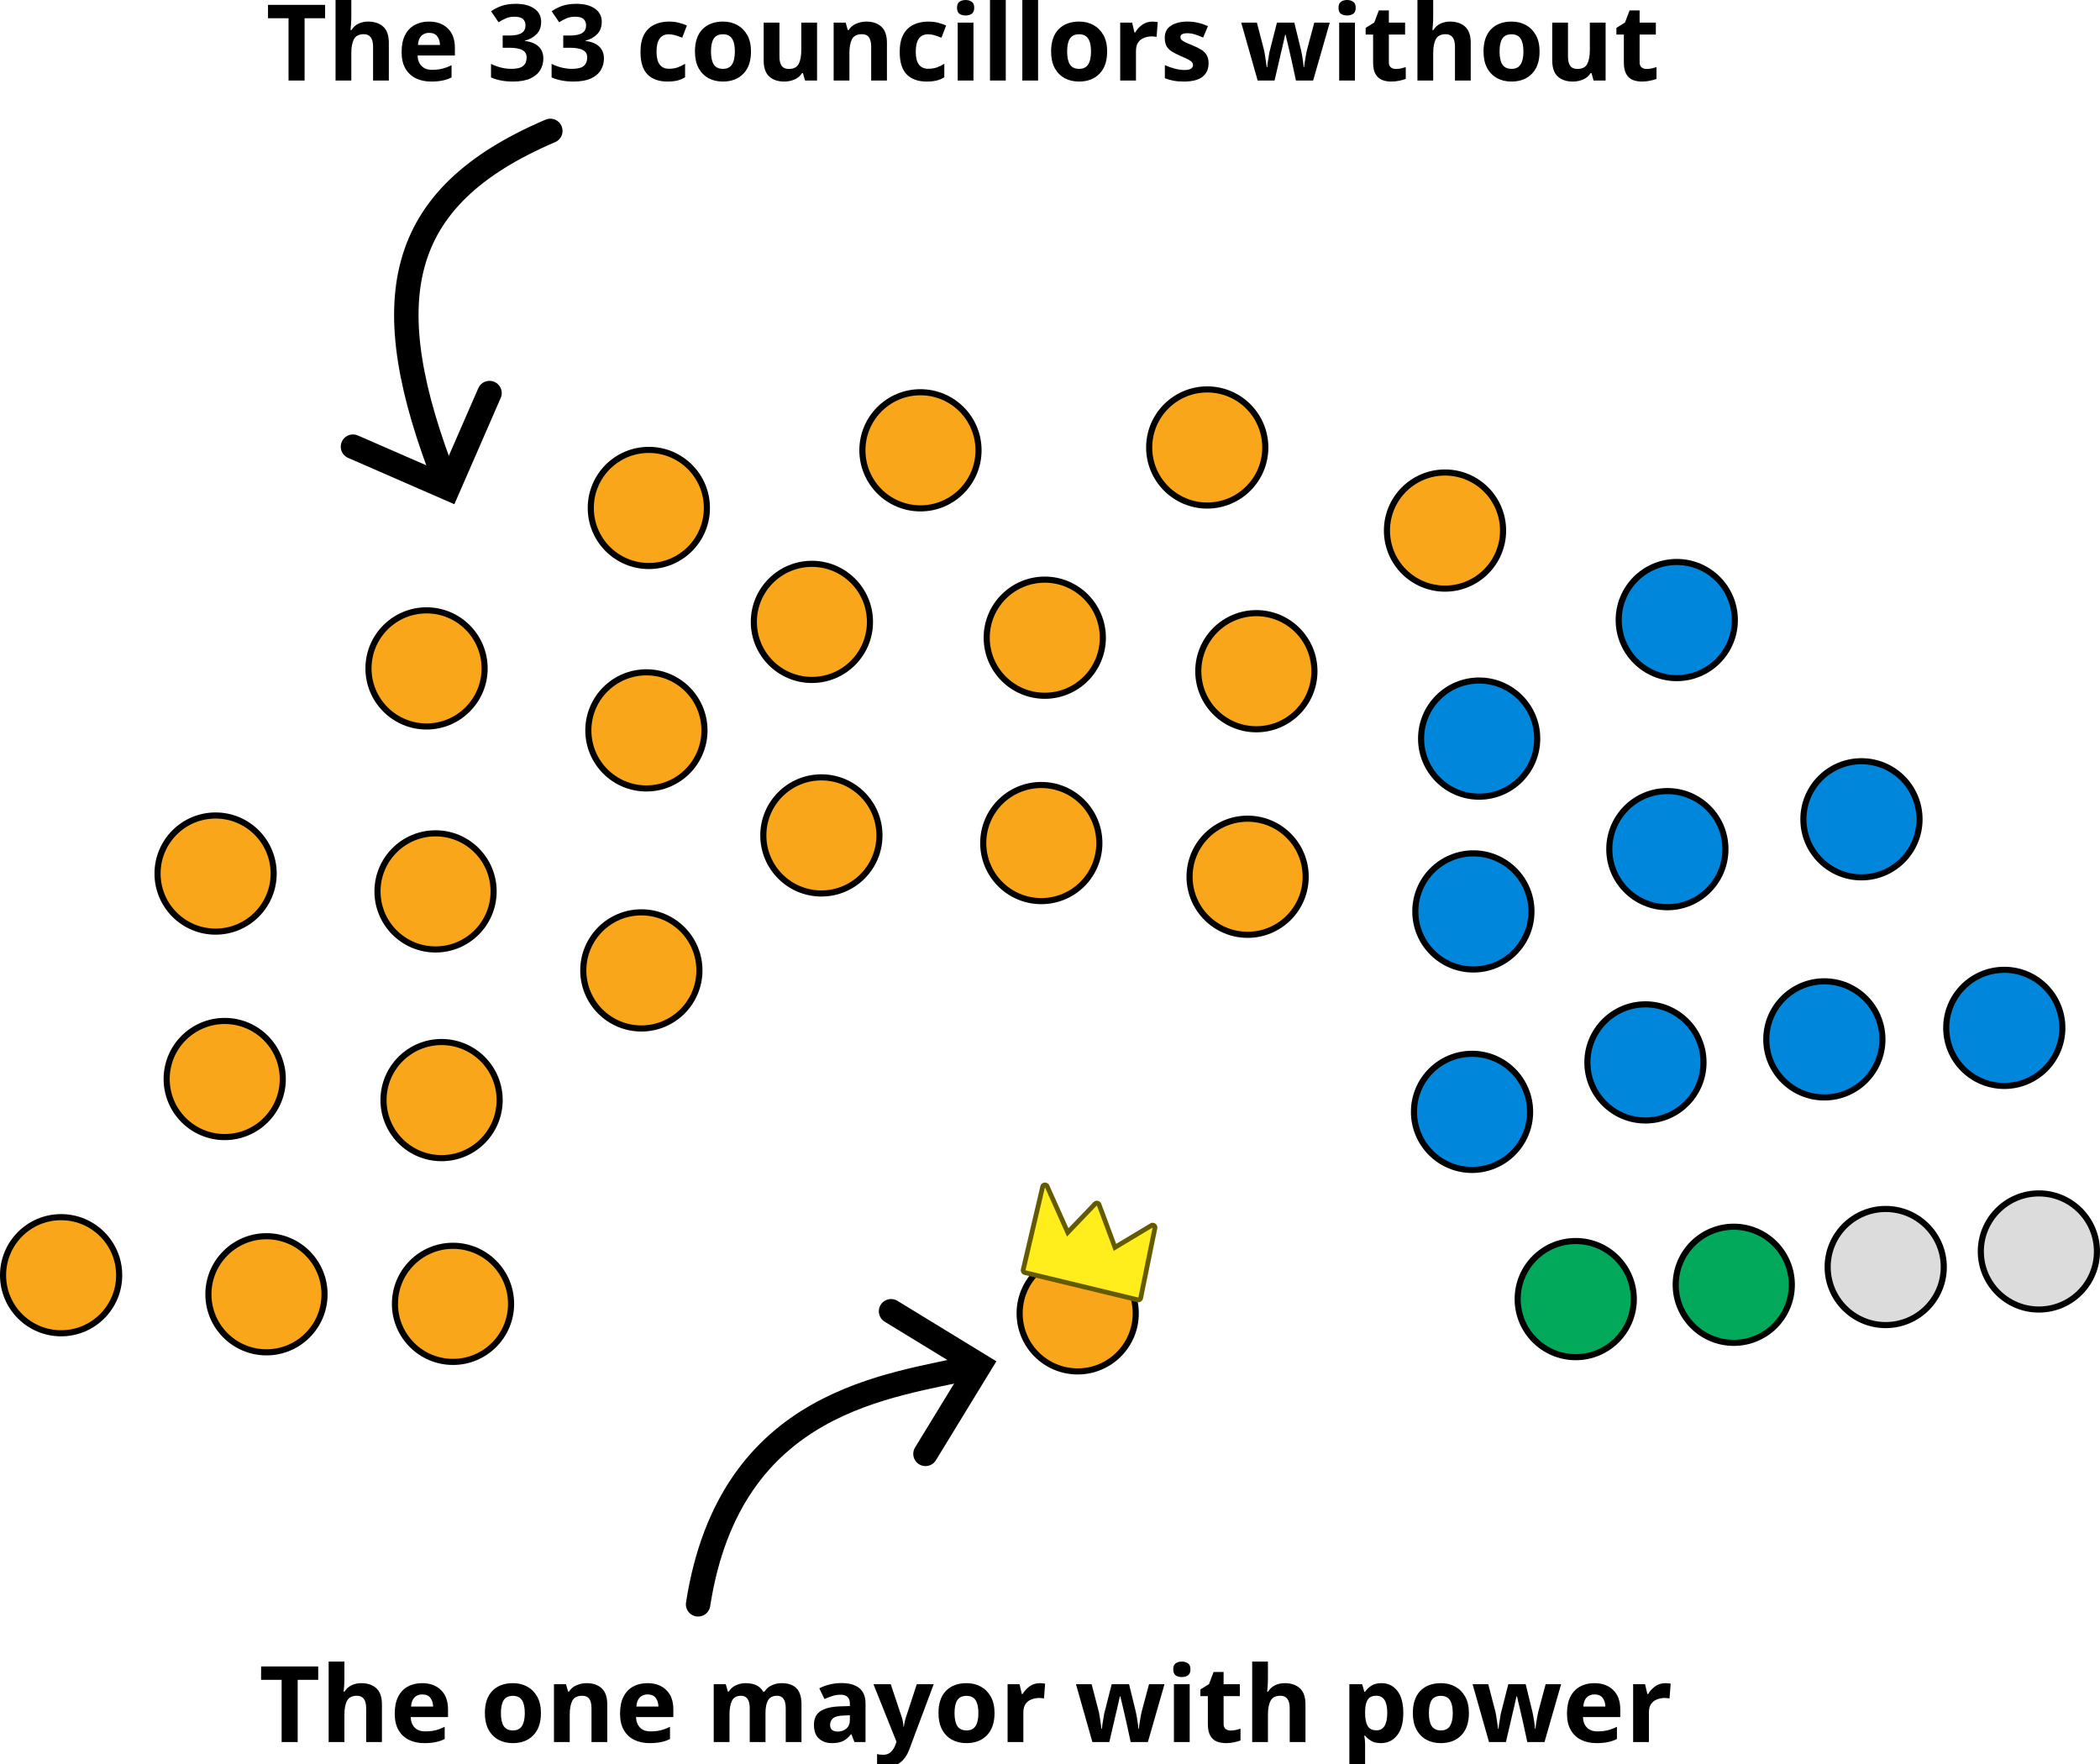
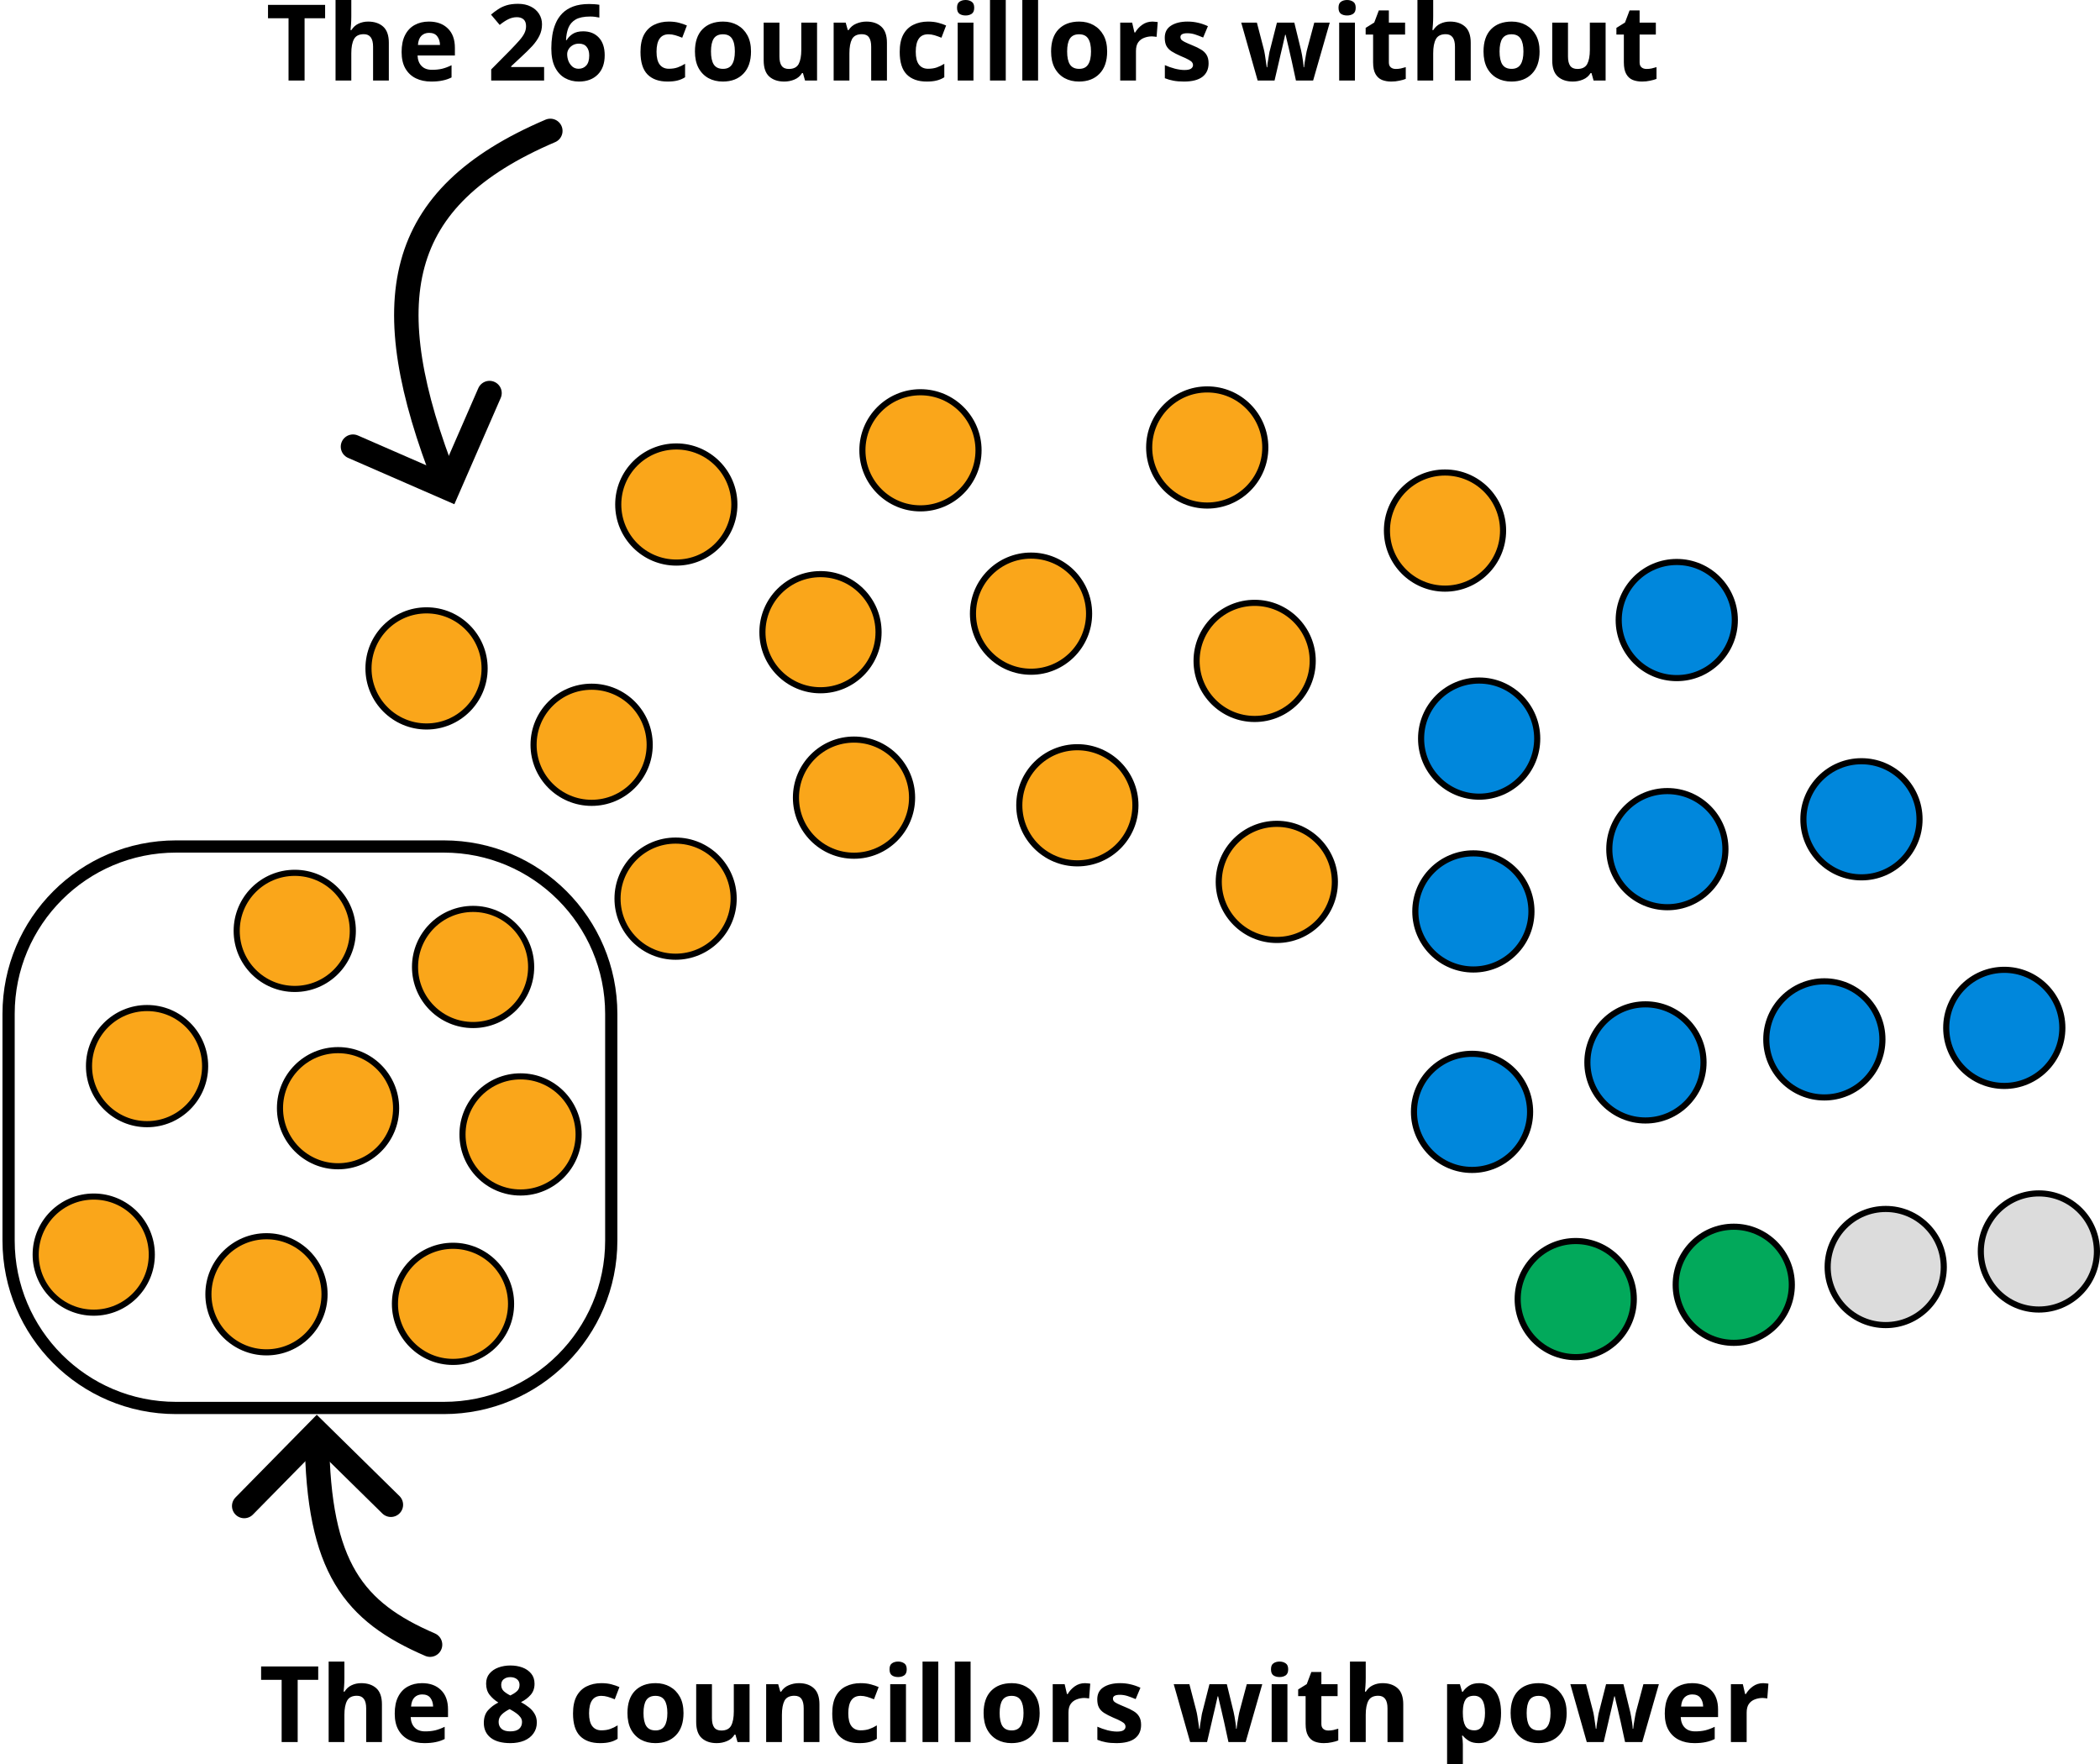
<svg xmlns="http://www.w3.org/2000/svg" width="343.603" height="288.526" xml:space="preserve">
  <defs>
    <marker style="overflow:visible" id="a" refX="0" refY="0" orient="auto-start-reverse" markerWidth="4.207" markerHeight="7" viewBox="0 0 4.207 7" preserveAspectRatio="xMidYMid">
      <path style="fill:none;stroke:context-stroke;stroke-width:1;stroke-linecap:round" d="M3-3 0 0l3 3" transform="rotate(180 .125 0)" />
    </marker>
    <marker style="overflow:visible" id="b" refX="0" refY="0" orient="auto-start-reverse" markerWidth="4.207" markerHeight="7" viewBox="0 0 4.207 7" preserveAspectRatio="xMidYMid">
      <path style="fill:none;stroke:context-stroke;stroke-width:1;stroke-linecap:round" d="M3-3 0 0l3 3" transform="rotate(180 .125 0)" />
    </marker>
  </defs>
-   <circle cx="10" cy="208.652" r="9.5" style="fill:#faa61a;stroke:#000;stroke-width:1" />
+   <circle cx="15.338" cy="205.281" r="9.5" style="fill:#faa61a;stroke:#000;stroke-width:1" />
  <circle cx="43.6" cy="211.771" r="9.5" style="fill:#faa61a;stroke:#000;stroke-width:1" />
  <circle cx="74.121" cy="213.336" r="9.5" style="fill:#faa61a;stroke:#000;stroke-width:1" />
  <circle cx="150.607" cy="73.678" r="9.5" style="fill:#faa61a;stroke:#000;stroke-width:1" />
-   <circle cx="36.769" cy="176.549" r="9.5" style="fill:#faa61a;stroke:#000;stroke-width:1" />
-   <circle cx="71.265" cy="145.85" r="9.5" style="fill:#faa61a;stroke:#000;stroke-width:1" />
-   <circle cx="35.277" cy="142.932" r="9.5" style="fill:#faa61a;stroke:#000;stroke-width:1" />
-   <circle cx="104.939" cy="158.778" r="9.5" style="fill:#faa61a;stroke:#000;stroke-width:1" />
-   <circle cx="105.765" cy="119.506" r="9.5" style="fill:#faa61a;stroke:#000;stroke-width:1" />
+   <circle cx="55.311" cy="181.325" r="9.5" style="fill:#faa61a;stroke:#000;stroke-width:1" />
+   <circle cx="48.228" cy="152.312" r="9.5" style="fill:#faa61a;stroke:#000;stroke-width:1" />
+   <circle cx="96.803" cy="121.861" r="9.5" style="fill:#faa61a;stroke:#000;stroke-width:1" />
+   <circle cx="77.407" cy="158.216" r="9.5" style="fill:#faa61a;stroke:#000;stroke-width:1" />
+   <circle cx="110.541" cy="147.038" r="9.5" style="fill:#faa61a;stroke:#000;stroke-width:1" />
  <circle cx="69.792" cy="109.366" r="9.5" style="fill:#faa61a;stroke:#000;stroke-width:1" />
-   <circle cx="134.396" cy="136.692" r="9.5" style="fill:#faa61a;stroke:#000;stroke-width:1" />
-   <circle cx="132.844" cy="101.754" r="9.5" style="fill:#faa61a;stroke:#000;stroke-width:1" />
-   <circle cx="170.946" cy="104.341" r="9.5" style="fill:#faa61a;stroke:#000;stroke-width:1" />
-   <circle cx="170.378" cy="137.941" r="9.5" style="fill:#faa61a;stroke:#000;stroke-width:1" />
-   <circle cx="106.163" cy="83.111" r="9.5" style="fill:#faa61a;stroke:#000;stroke-width:1" />
-   <circle cx="204.137" cy="143.453" r="9.5" style="fill:#faa61a;stroke:#000;stroke-width:1" />
-   <circle cx="205.567" cy="109.823" r="9.5" style="fill:#faa61a;stroke:#000;stroke-width:1" />
+   <circle cx="139.734" cy="130.511" r="9.5" style="fill:#faa61a;stroke:#000;stroke-width:1" />
+   <circle cx="134.249" cy="103.44" r="9.5" style="fill:#faa61a;stroke:#000;stroke-width:1" />
+   <circle cx="168.698" cy="100.408" r="9.5" style="fill:#faa61a;stroke:#000;stroke-width:1" />
+   <circle cx="176.278" cy="131.76" r="9.5" style="fill:#faa61a;stroke:#000;stroke-width:1" />
+   <circle cx="110.658" cy="82.549" r="9.5" style="fill:#faa61a;stroke:#000;stroke-width:1" />
+   <circle cx="208.913" cy="144.296" r="9.5" style="fill:#faa61a;stroke:#000;stroke-width:1" />
+   <circle cx="205.286" cy="108.137" r="9.5" style="fill:#faa61a;stroke:#000;stroke-width:1" />
  <circle cx="197.529" cy="73.217" r="9.5" style="fill:#faa61a;stroke:#000;stroke-width:1" />
-   <circle cx="176.333" cy="214.892" r="9.5" style="fill:#faa61a;stroke:#000;stroke-width:1" />
-   <circle cx="72.251" cy="179.997" style="fill:#faa61a;stroke:#000;stroke-width:1" r="9.5" />
+   <circle cx="24.063" cy="174.437" r="9.5" style="fill:#faa61a;stroke:#000;stroke-width:1" />
+   <circle cx="85.174" cy="185.616" style="fill:#faa61a;stroke:#000;stroke-width:1" r="9.5" />
  <circle cx="236.433" cy="86.812" r="9.5" style="fill:#faa61a;stroke:#000;stroke-width:1" />
  <circle cx="241.076" cy="149.128" r="9.5" style="fill:#0087dc;stroke:#000;stroke-width:1" />
  <circle cx="274.353" cy="101.452" r="9.5" style="fill:#0087dc;stroke:#000;stroke-width:1" />
  <circle cx="272.815" cy="138.938" r="9.5" style="fill:#0087dc;stroke:#000;stroke-width:1" />
  <circle cx="240.855" cy="181.924" r="9.5" style="fill:#0087dc;stroke:#000;stroke-width:1" />
  <circle cx="304.573" cy="134.052" r="9.5" style="fill:#0087dc;stroke:#000;stroke-width:1" />
  <circle cx="269.229" cy="173.832" r="9.5" style="fill:#0087dc;stroke:#000;stroke-width:1" />
  <circle cx="298.502" cy="170.064" r="9.5" style="fill:#0087dc;stroke:#000;stroke-width:1" />
  <circle cx="327.942" cy="168.181" r="9.5" style="fill:#0087dc;stroke:#000;stroke-width:1" />
  <circle cx="242.02" cy="120.85" r="9.5" style="fill:#0087dc;stroke:#000;stroke-width:1" />
  <circle cx="257.823" cy="212.558" r="9.5" style="fill:#02a95b;stroke:#000;stroke-width:1" />
  <circle cx="283.68" cy="210.217" r="9.5" style="fill:#02a95b;stroke:#000;stroke-width:1" />
-   <g style="fill:#dcdcdc;stroke:#000;stroke-width:1" transform="translate(-8.587 34.756)">
-     <circle cx="342.19" cy="170.01" r="9.5" />
-   </g>
-   <g style="fill:#dcdcdc;stroke:#000;stroke-width:1" transform="translate(-33.648 37.301)">
-     <circle cx="342.19" cy="170.01" r="9.5" />
-   </g>
+   <circle cx="342.19" cy="170.01" r="9.5" style="fill:#dcdcdc;stroke:#000;stroke-width:1" transform="translate(-8.587 34.756)" />
+   <circle cx="342.19" cy="170.01" r="9.5" style="fill:#dcdcdc;stroke:#000;stroke-width:1" transform="translate(-33.648 37.301)" />
  <text xml:space="preserve" style="font-size:17.333px;fill:#000;fill-opacity:1;stroke-width:44.598;stroke-linecap:round;stroke-linejoin:round;paint-order:markers stroke fill" x="42.379" y="285.039">
-     <tspan x="42.379" y="285.039" style="font-style:normal;font-variant:normal;font-weight:700;font-stretch:normal;font-size:17.333px;font-family:sans-serif;-inkscape-font-specification:'sans-serif Bold';fill:#000;fill-opacity:1">The one mayor with power</tspan>
+     <tspan x="42.379" y="285.039" style="font-style:normal;font-variant:normal;font-weight:700;font-stretch:normal;font-size:17.333px;font-family:sans-serif;-inkscape-font-specification:'sans-serif Bold';fill:#000;fill-opacity:1">The 8 councillors with power</tspan>
  </text>
  <text xml:space="preserve" style="font-size:17.333px;fill:#000;fill-opacity:1;stroke-width:44.598;stroke-linecap:round;stroke-linejoin:round;paint-order:markers stroke fill" x="43.509" y="13.169">
-     <tspan x="43.509" y="13.169" style="font-style:normal;font-variant:normal;font-weight:700;font-stretch:normal;font-size:17.333px;font-family:sans-serif;-inkscape-font-specification:'sans-serif Bold';fill:#000;fill-opacity:1">The 33 councillors without</tspan>
+     <tspan x="43.509" y="13.169" style="font-style:normal;font-variant:normal;font-weight:700;font-stretch:normal;font-size:17.333px;font-family:sans-serif;-inkscape-font-specification:'sans-serif Bold';fill:#000;fill-opacity:1">The 26 councillors without</tspan>
  </text>
-   <path style="fill:none;stroke:#000;stroke-width:4;stroke-linecap:round;stroke-linejoin:round;stroke-dasharray:none;stroke-opacity:1;marker-end:url(#a);paint-order:markers stroke fill" d="M114.223 262.498c5.26-33.834 31.894-35.68 45.082-38.864" />
-   <path style="fill:none;stroke:#000;stroke-width:4;stroke-linecap:round;stroke-linejoin:round;stroke-dasharray:none;stroke-opacity:1;marker-end:url(#b);paint-order:markers stroke fill" d="M90.044 21.42c-25.622 10.936-28.717 27.927-17.1 57.518" />
-   <path style="fill:#ffed1c;fill-opacity:1;stroke:#645b00;stroke-width:1.545;stroke-linecap:round;stroke-linejoin:round;stroke-dasharray:none;stroke-opacity:1;paint-order:markers stroke fill" d="m167.793 207.847 18.468 4.458 2.335-11.462-6.369 3.82-2.76-7.429-4.881 5.094-3.609-8.066z" />
+   <path style="fill:none;stroke:#000;stroke-width:4;stroke-linecap:round;stroke-linejoin:round;stroke-dasharray:none;stroke-opacity:1;marker-end:url(#a);paint-order:markers stroke fill" d="M90.044 21.42c-25.622 10.936-28.717 27.927-17.1 57.518" />
+   <path style="fill:none;stroke:#000;stroke-width:4;stroke-linecap:round;stroke-linejoin:round;stroke-dasharray:none;stroke-opacity:1;marker-end:url(#b);paint-order:markers stroke fill" d="M70.366 269.099c-12.417-5.359-18.322-12.528-18.504-33.788" />
+   <rect style="fill:none;stroke:#000;stroke-width:2;stroke-linecap:round;stroke-linejoin:round;stroke-opacity:1;paint-order:markers stroke fill" width="98.61" height="91.868" x="1.405" y="138.504" ry="27.392" />
</svg>
